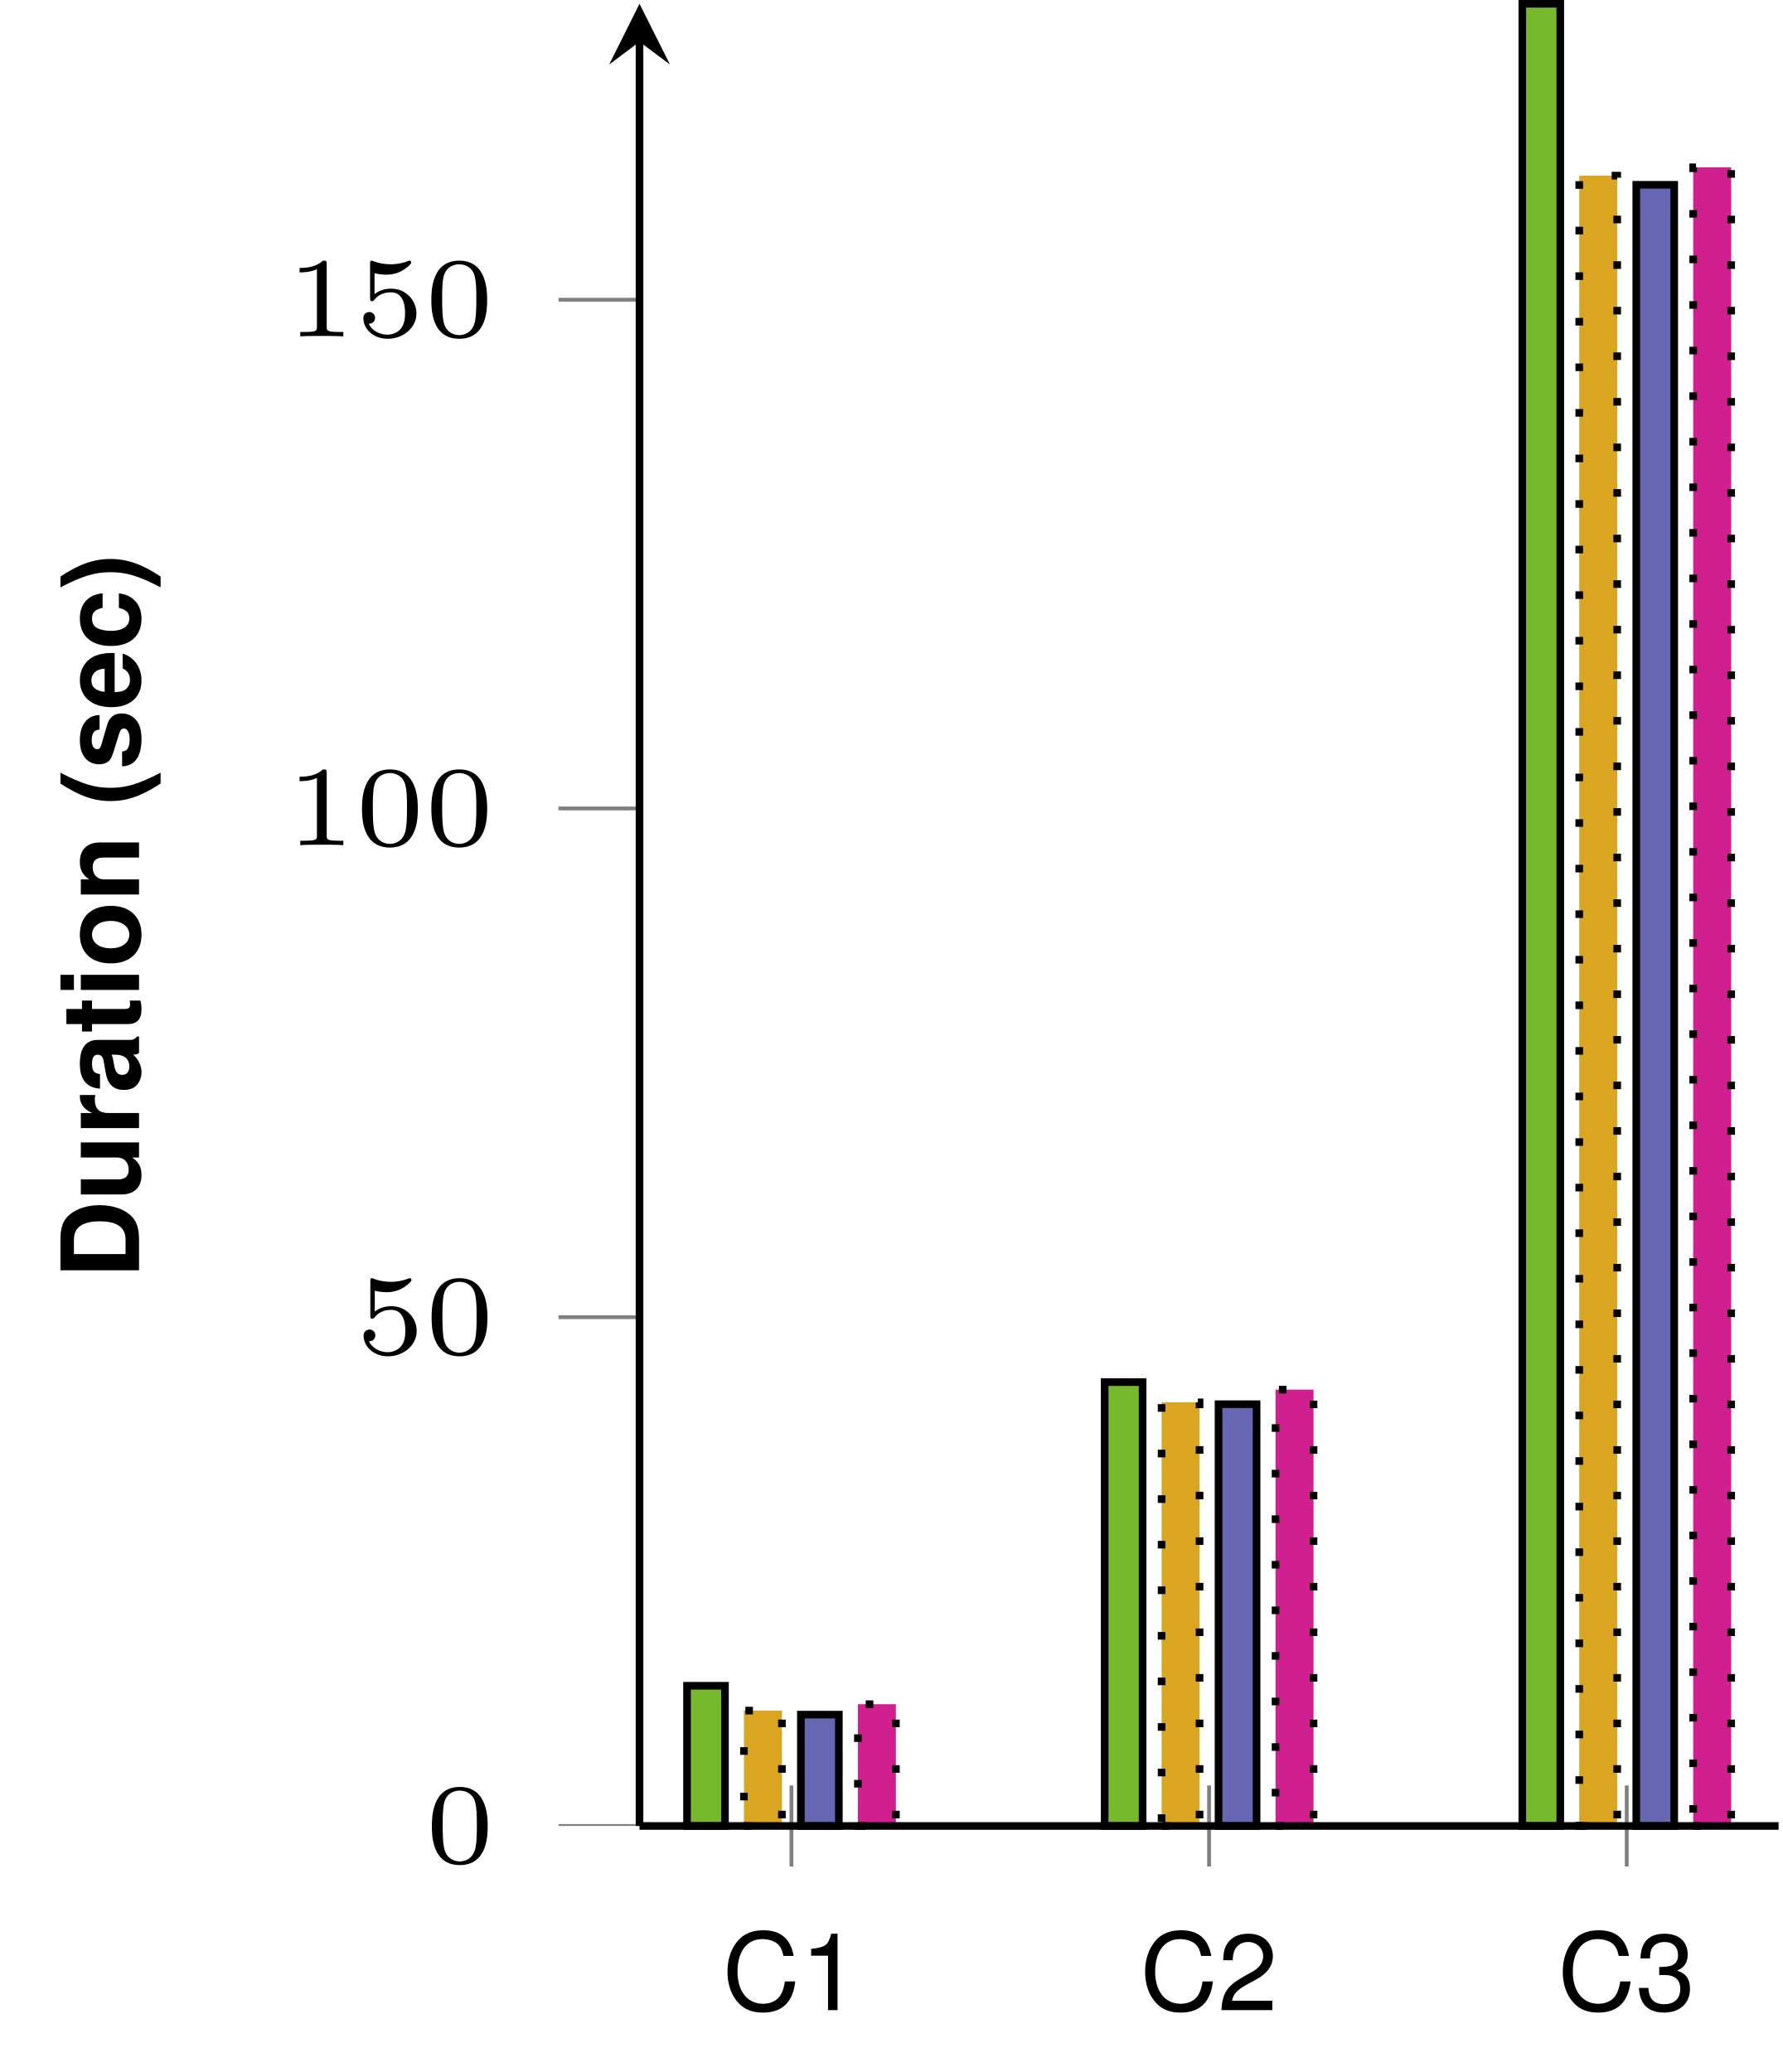
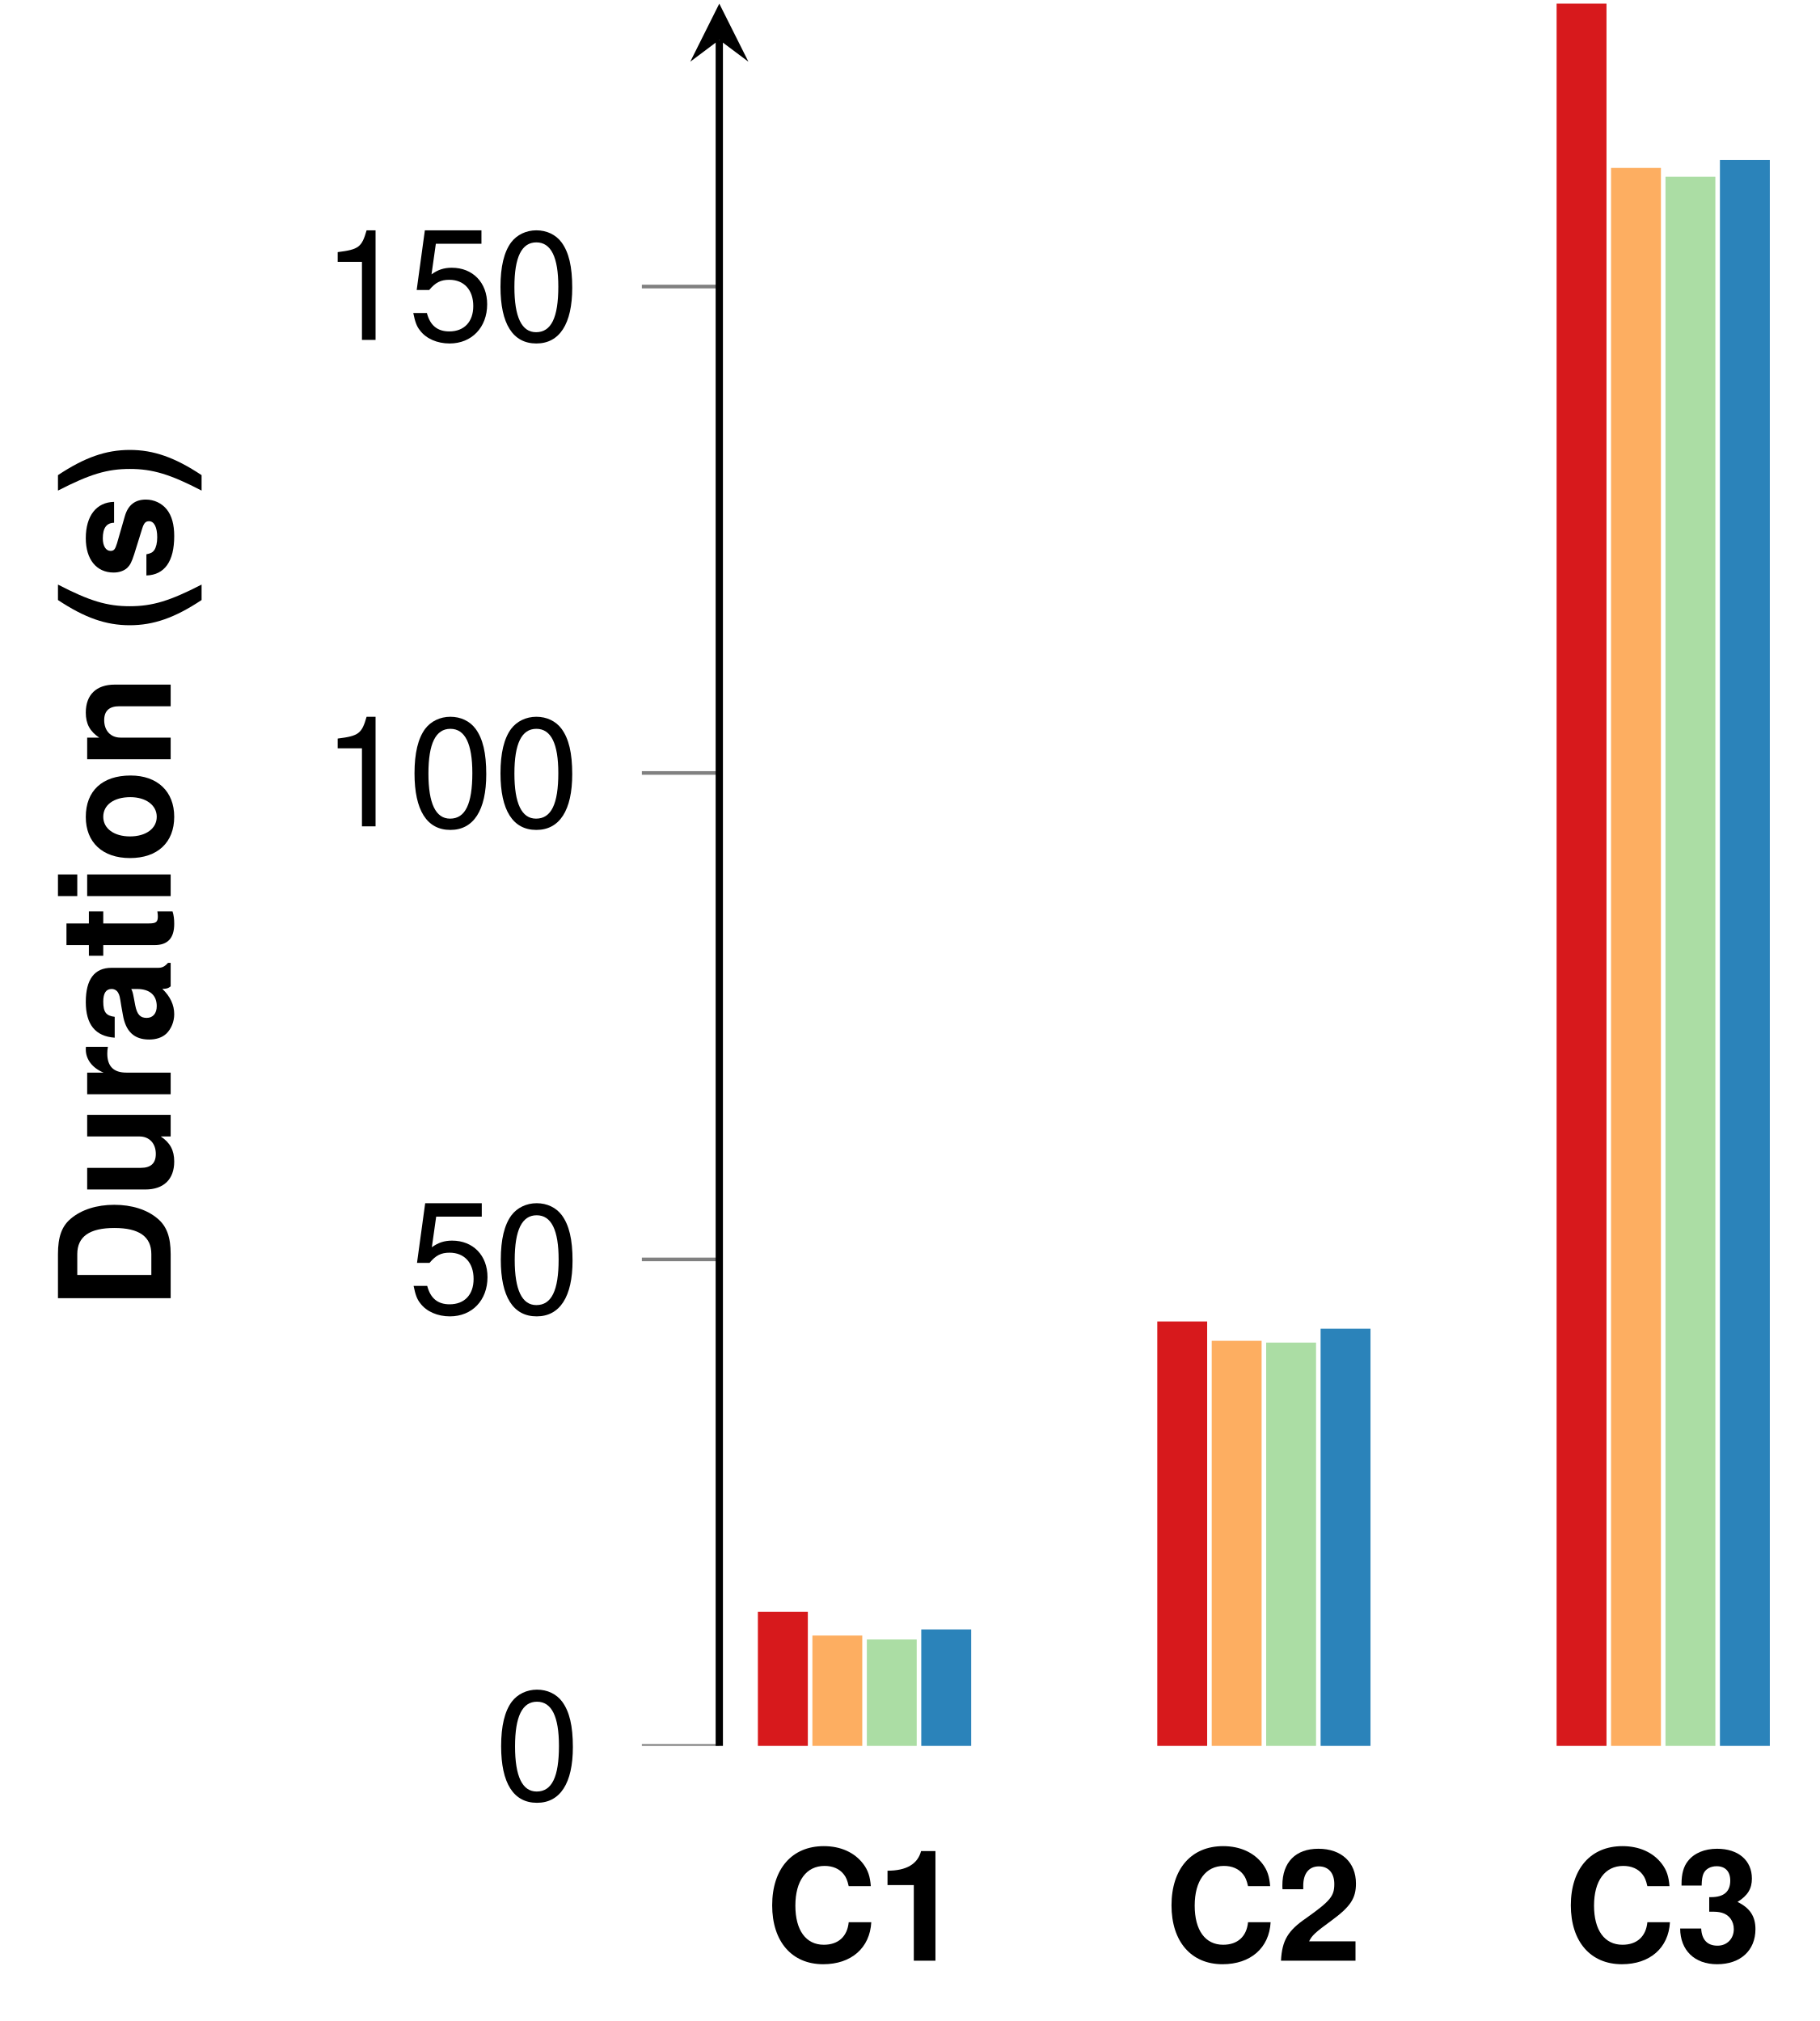
- <svg xmlns="http://www.w3.org/2000/svg" xmlns:xlink="http://www.w3.org/1999/xlink" height="108.754pt" version="1.1" viewBox="0 -108.754 93.54 108.754" width="93.54pt">
+ <svg xmlns="http://www.w3.org/2000/svg" xmlns:xlink="http://www.w3.org/1999/xlink" height="110.945pt" version="1.1" viewBox="0 -110.945 99.886 110.945" width="99.886pt">
  <defs>
-     <clipPath id="clip1">
-       <path d="M33.562 128.836H93.34V-250.305H33.562" />
+     <clipPath id="clip2">
+       <path d="M-102.254 -15.102V-110.746H240.996V-15.102" />
    </clipPath>
-     <clipPath id="clip2">
-       <path d="M-108.172 -12.914V-108.555H235.078V-12.914" />
-     </clipPath>
-     <path d="M1.148 -4.124C0.498 -3.146 0.226 -2.365 0.226 -1.499C0.226 -0.628 0.498 0.153 1.148 1.131H1.714C1.115 -0.034 0.922 -0.668 0.922 -1.499C0.922 -2.325 1.115 -2.97 1.714 -4.124H1.148Z" id="g1-40" />
-     <path d="M0.69 1.131C1.341 0.153 1.612 -0.628 1.612 -1.494C1.612 -2.365 1.341 -3.146 0.69 -4.124H0.124C0.724 -2.959 0.917 -2.325 0.917 -1.494C0.917 -0.668 0.724 -0.023 0.124 1.131H0.69Z" id="g1-41" />
-     <path d="M0.436 0H2.048C2.676 0 3.072 -0.147 3.349 -0.481C3.677 -0.866 3.853 -1.426 3.853 -2.065C3.853 -2.699 3.677 -3.259 3.349 -3.649C3.072 -3.983 2.682 -4.124 2.048 -4.124H0.436V0ZM1.284 -0.707V-3.417H2.048C2.687 -3.417 3.004 -2.97 3.004 -2.059C3.004 -1.154 2.687 -0.707 2.048 -0.707H1.284Z" id="g1-68" />
-     <path d="M2.965 -0.096C2.823 -0.226 2.783 -0.311 2.783 -0.47V-2.167C2.783 -2.789 2.359 -3.106 1.533 -3.106S0.277 -2.755 0.226 -2.048H0.99C1.03 -2.365 1.16 -2.467 1.55 -2.467C1.856 -2.467 2.008 -2.365 2.008 -2.161C2.008 -2.059 1.957 -1.969 1.873 -1.924C1.765 -1.867 1.765 -1.867 1.375 -1.805L1.058 -1.748C0.453 -1.646 0.158 -1.335 0.158 -0.786C0.158 -0.526 0.232 -0.311 0.373 -0.158C0.549 0.023 0.815 0.13 1.086 0.13C1.426 0.13 1.737 -0.017 2.014 -0.306C2.014 -0.147 2.031 -0.091 2.105 0H2.965V-0.096ZM2.008 -1.228C2.008 -0.769 1.782 -0.509 1.38 -0.509C1.115 -0.509 0.95 -0.651 0.95 -0.877C0.95 -1.115 1.075 -1.228 1.403 -1.296L1.675 -1.346C1.884 -1.386 1.918 -1.397 2.008 -1.443V-1.228Z" id="g1-97" />
-     <path d="M2.953 -1.912C2.897 -2.659 2.399 -3.106 1.635 -3.106C0.724 -3.106 0.192 -2.506 0.192 -1.465C0.192 -0.458 0.718 0.13 1.624 0.13C2.365 0.13 2.88 -0.328 2.953 -1.058H2.195C2.093 -0.662 1.935 -0.509 1.629 -0.509C1.228 -0.509 0.984 -0.871 0.984 -1.465C0.984 -1.754 1.041 -2.025 1.137 -2.206C1.228 -2.376 1.403 -2.467 1.629 -2.467C1.952 -2.467 2.105 -2.314 2.195 -1.912H2.953Z" id="g1-99" />
-     <path d="M2.965 -1.279C2.97 -1.346 2.97 -1.375 2.97 -1.414C2.97 -1.72 2.925 -2.003 2.851 -2.218C2.648 -2.772 2.155 -3.106 1.539 -3.106C0.662 -3.106 0.124 -2.472 0.124 -1.448C0.124 -0.47 0.656 0.13 1.522 0.13C2.206 0.13 2.761 -0.26 2.936 -0.86H2.155C2.059 -0.617 1.839 -0.475 1.55 -0.475C1.324 -0.475 1.143 -0.571 1.03 -0.741C0.956 -0.854 0.928 -0.99 0.917 -1.279H2.965ZM0.928 -1.805C0.979 -2.269 1.177 -2.501 1.528 -2.501C1.726 -2.501 1.907 -2.404 2.02 -2.246C2.093 -2.133 2.127 -2.014 2.144 -1.805H0.928Z" id="g1-101" />
-     <path d="M1.171 -3.055H0.379V0H1.171V-3.055ZM1.171 -4.124H0.379V-3.417H1.171V-4.124Z" id="g1-105" />
-     <path d="M0.356 -3.055V0H1.148V-1.833C1.148 -2.195 1.403 -2.433 1.788 -2.433C2.127 -2.433 2.297 -2.246 2.297 -1.884V0H3.089V-2.048C3.089 -2.721 2.716 -3.106 2.065 -3.106C1.652 -3.106 1.375 -2.953 1.148 -2.614V-3.055H0.356Z" id="g1-110" />
-     <path d="M1.703 -3.106C0.769 -3.106 0.198 -2.489 0.198 -1.488C0.198 -0.481 0.769 0.13 1.709 0.13C2.636 0.13 3.219 -0.487 3.219 -1.465C3.219 -2.501 2.659 -3.106 1.703 -3.106ZM1.709 -2.467C2.144 -2.467 2.427 -2.076 2.427 -1.477C2.427 -0.905 2.133 -0.509 1.709 -0.509C1.279 -0.509 0.99 -0.905 0.99 -1.488S1.279 -2.467 1.709 -2.467Z" id="g1-111" />
-     <path d="M0.356 -3.055V0H1.148V-1.624C1.148 -2.088 1.38 -2.32 1.844 -2.32C1.929 -2.32 1.986 -2.314 2.093 -2.297V-3.1C2.048 -3.106 2.02 -3.106 1.997 -3.106C1.635 -3.106 1.318 -2.868 1.148 -2.455V-3.055H0.356Z" id="g1-114" />
-     <path d="M2.857 -2.071C2.846 -2.716 2.348 -3.106 1.528 -3.106C0.752 -3.106 0.272 -2.716 0.272 -2.088C0.272 -1.884 0.334 -1.709 0.441 -1.59C0.549 -1.482 0.645 -1.431 0.939 -1.335L1.884 -1.041C2.082 -0.979 2.15 -0.917 2.15 -0.792C2.15 -0.605 1.929 -0.492 1.561 -0.492C1.358 -0.492 1.194 -0.532 1.092 -0.6C1.007 -0.662 0.973 -0.724 0.939 -0.888H0.164C0.187 -0.221 0.679 0.13 1.607 0.13C2.031 0.13 2.354 0.04 2.58 -0.141S2.942 -0.605 2.942 -0.905C2.942 -1.301 2.744 -1.556 2.342 -1.675L1.341 -1.963C1.12 -2.031 1.064 -2.076 1.064 -2.201C1.064 -2.37 1.245 -2.484 1.522 -2.484C1.901 -2.484 2.088 -2.348 2.093 -2.071H2.857Z" id="g1-115" />
-     <path d="M1.703 -2.993H1.262V-3.813H0.47V-2.993H0.079V-2.467H0.47V-0.588C0.47 -0.107 0.724 0.13 1.245 0.13C1.42 0.13 1.561 0.113 1.703 0.068V-0.487C1.624 -0.475 1.578 -0.47 1.522 -0.47C1.313 -0.47 1.262 -0.532 1.262 -0.803V-2.467H1.703V-2.993Z" id="g1-116" />
-     <path d="M3.061 0V-3.055H2.269V-1.143C2.269 -0.781 2.014 -0.543 1.629 -0.543C1.29 -0.543 1.12 -0.724 1.12 -1.092V-3.055H0.328V-0.928C0.328 -0.255 0.702 0.13 1.352 0.13C1.765 0.13 2.042 -0.023 2.269 -0.362V0H3.061Z" id="g1-117" />
-     <path d="M3.288 -1.907C3.288 -2.343 3.288 -3.975 1.823 -3.975S0.359 -2.343 0.359 -1.907C0.359 -1.476 0.359 0.126 1.823 0.126S3.288 -1.476 3.288 -1.907ZM1.823 -0.066C1.572 -0.066 1.166 -0.185 1.022 -0.681C0.927 -1.028 0.927 -1.614 0.927 -1.985C0.927 -2.385 0.927 -2.845 1.01 -3.168C1.16 -3.706 1.614 -3.784 1.823 -3.784C2.098 -3.784 2.493 -3.652 2.624 -3.198C2.714 -2.881 2.72 -2.445 2.72 -1.985C2.72 -1.602 2.72 -0.998 2.618 -0.664C2.451 -0.143 2.02 -0.066 1.823 -0.066Z" id="g2-48" />
-     <path d="M2.146 -3.796C2.146 -3.975 2.122 -3.975 1.943 -3.975C1.548 -3.593 0.938 -3.593 0.723 -3.593V-3.359C0.879 -3.359 1.273 -3.359 1.632 -3.527V-0.508C1.632 -0.311 1.632 -0.233 1.016 -0.233H0.759V0C1.088 -0.024 1.554 -0.024 1.889 -0.024S2.69 -0.024 3.019 0V-0.233H2.762C2.146 -0.233 2.146 -0.311 2.146 -0.508V-3.796Z" id="g2-49" />
-     <path d="M1.016 -3.318C1.213 -3.264 1.423 -3.24 1.626 -3.24C1.757 -3.24 2.092 -3.24 2.469 -3.449C2.57 -3.509 2.941 -3.754 2.941 -3.879C2.941 -3.957 2.881 -3.975 2.857 -3.975C2.839 -3.975 2.833 -3.975 2.768 -3.951C2.552 -3.868 2.248 -3.784 1.859 -3.784C1.566 -3.784 1.243 -3.838 0.974 -3.939C0.915 -3.963 0.891 -3.975 0.867 -3.975C0.783 -3.975 0.783 -3.909 0.783 -3.814V-2.02C0.783 -1.919 0.783 -1.847 0.891 -1.847C0.944 -1.847 0.962 -1.871 1.004 -1.919C1.154 -2.11 1.417 -2.313 1.883 -2.313C2.618 -2.313 2.618 -1.417 2.618 -1.225C2.618 -0.992 2.6 -0.658 2.403 -0.412C2.218 -0.185 1.943 -0.09 1.686 -0.09C1.273 -0.09 0.861 -0.317 0.717 -0.664C1.01 -0.669 1.046 -0.903 1.046 -0.974C1.046 -1.136 0.921 -1.279 0.735 -1.279C0.681 -1.279 0.43 -1.249 0.43 -0.95C0.43 -0.4 0.95 0.126 1.704 0.126C2.523 0.126 3.216 -0.454 3.216 -1.201C3.216 -1.883 2.666 -2.505 1.895 -2.505C1.506 -2.505 1.207 -2.379 1.016 -2.218V-3.318Z" id="g2-53" />
-     <path d="M1.465 -2.857V0H1.963V-4.011H1.635C1.46 -3.394 1.346 -3.31 0.577 -3.213V-2.857H1.465Z" id="g4-49" />
-     <path d="M2.863 -0.492H0.752C0.803 -0.82 0.984 -1.03 1.477 -1.318L2.042 -1.624C2.602 -1.929 2.891 -2.342 2.891 -2.834C2.891 -3.168 2.755 -3.479 2.518 -3.694S1.986 -4.011 1.607 -4.011C1.098 -4.011 0.718 -3.83 0.498 -3.491C0.356 -3.276 0.294 -3.027 0.283 -2.619H0.781C0.798 -2.891 0.832 -3.055 0.9 -3.185C1.03 -3.428 1.29 -3.576 1.59 -3.576C2.042 -3.576 2.382 -3.253 2.382 -2.823C2.382 -2.506 2.195 -2.235 1.839 -2.031L1.318 -1.737C0.481 -1.262 0.238 -0.883 0.192 0H2.863V-0.492Z" id="g4-50" />
-     <path d="M1.25 -1.839H1.313L1.522 -1.844C2.071 -1.844 2.354 -1.595 2.354 -1.115C2.354 -0.611 2.042 -0.311 1.522 -0.311C0.979 -0.311 0.713 -0.583 0.679 -1.165H0.181C0.204 -0.843 0.26 -0.634 0.356 -0.453C0.56 -0.068 0.956 0.13 1.505 0.13C2.331 0.13 2.863 -0.362 2.863 -1.12C2.863 -1.629 2.665 -1.912 2.184 -2.076C2.557 -2.223 2.744 -2.506 2.744 -2.908C2.744 -3.598 2.286 -4.011 1.522 -4.011C0.713 -4.011 0.283 -3.57 0.266 -2.716H0.764C0.769 -2.959 0.792 -3.095 0.854 -3.219C0.967 -3.44 1.216 -3.576 1.528 -3.576C1.969 -3.576 2.235 -3.315 2.235 -2.891C2.235 -2.608 2.133 -2.438 1.912 -2.348C1.776 -2.291 1.601 -2.269 1.25 -2.263V-1.839Z" id="g4-51" />
-     <path d="M3.745 -2.846C3.581 -3.751 3.061 -4.192 2.155 -4.192C1.601 -4.192 1.154 -4.017 0.849 -3.677C0.475 -3.27 0.272 -2.682 0.272 -2.014C0.272 -1.335 0.481 -0.752 0.871 -0.351C1.188 -0.023 1.595 0.13 2.133 0.13C3.14 0.13 3.706 -0.413 3.83 -1.505H3.287C3.242 -1.222 3.185 -1.03 3.1 -0.866C2.931 -0.526 2.58 -0.334 2.139 -0.334C1.318 -0.334 0.798 -0.99 0.798 -2.02C0.798 -3.078 1.296 -3.728 2.093 -3.728C2.427 -3.728 2.738 -3.626 2.908 -3.468C3.061 -3.327 3.146 -3.151 3.208 -2.846H3.745Z" id="g4-67" />
+     <path d="M1.723 -6.186C0.747 -4.718 0.339 -3.547 0.339 -2.249C0.339 -0.942 0.747 0.229 1.723 1.697H2.571C1.672 -0.051 1.383 -1.001 1.383 -2.249C1.383 -3.488 1.672 -4.455 2.571 -6.186H1.723Z" id="g1-40" />
+     <path d="M1.035 1.697C2.011 0.229 2.419 -0.942 2.419 -2.24C2.419 -3.547 2.011 -4.718 1.035 -6.186H0.187C1.086 -4.438 1.375 -3.488 1.375 -2.24C1.375 -1.001 1.086 -0.034 0.187 1.697H1.035Z" id="g1-41" />
+     <path d="M2.02 -4.15V0H3.208V-6.017H2.419C2.232 -5.304 1.612 -4.939 0.577 -4.939V-4.15H2.02Z" id="g1-49" />
+     <path d="M4.345 -1.061H1.799C1.952 -1.383 2.139 -1.553 3.021 -2.198C4.065 -2.962 4.37 -3.42 4.37 -4.235C4.37 -5.397 3.573 -6.144 2.308 -6.144C1.061 -6.144 0.331 -5.406 0.331 -4.133C0.331 -4.082 0.331 -4.014 0.339 -3.921H1.477V-4.116C1.477 -4.786 1.791 -5.177 2.334 -5.177C2.86 -5.177 3.182 -4.812 3.182 -4.209C3.182 -3.547 2.97 -3.284 1.646 -2.342C0.628 -1.646 0.314 -1.112 0.255 0H4.345V-1.061Z" id="g1-50" />
+     <path d="M1.842 -2.69C2.257 -2.69 2.334 -2.682 2.537 -2.631C2.936 -2.52 3.191 -2.172 3.191 -1.731C3.191 -1.205 2.817 -0.823 2.3 -0.823C1.74 -0.823 1.434 -1.146 1.4 -1.765H0.246C0.255 -0.56 1.044 0.195 2.274 0.195C3.556 0.195 4.379 -0.56 4.379 -1.731C4.379 -2.436 4.073 -2.894 3.394 -3.225C3.955 -3.573 4.184 -3.955 4.184 -4.506C4.184 -5.508 3.437 -6.144 2.274 -6.144C1.587 -6.144 1.01 -5.906 0.67 -5.465C0.433 -5.168 0.322 -4.761 0.322 -4.226V-4.124H1.426C1.434 -4.447 1.46 -4.608 1.519 -4.761C1.629 -5.024 1.901 -5.185 2.249 -5.185C2.724 -5.185 2.996 -4.897 2.996 -4.396C2.996 -3.793 2.648 -3.488 1.943 -3.488H1.842V-2.69Z" id="g1-51" />
+     <path d="M5.788 -4.09C5.745 -4.625 5.635 -4.964 5.372 -5.312C4.897 -5.94 4.133 -6.288 3.208 -6.288C1.46 -6.288 0.373 -5.041 0.373 -3.038C0.373 -1.052 1.451 0.195 3.174 0.195C4.71 0.195 5.737 -0.696 5.813 -2.113H4.574C4.498 -1.324 3.997 -0.874 3.208 -0.874C2.223 -0.874 1.646 -1.672 1.646 -3.021C1.646 -4.387 2.249 -5.202 3.25 -5.202C3.692 -5.202 4.056 -5.049 4.294 -4.752C4.43 -4.583 4.498 -4.421 4.574 -4.09H5.788Z" id="g1-67" />
+     <path d="M0.653 0H3.072C4.014 0 4.608 -0.221 5.024 -0.721C5.516 -1.298 5.779 -2.139 5.779 -3.097C5.779 -4.048 5.516 -4.888 5.024 -5.474C4.608 -5.974 4.022 -6.186 3.072 -6.186H0.653V0ZM1.926 -1.061V-5.126H3.072C4.031 -5.126 4.506 -4.455 4.506 -3.089C4.506 -1.731 4.031 -1.061 3.072 -1.061H1.926Z" id="g1-68" />
+     <path d="M4.447 -0.144C4.235 -0.339 4.175 -0.467 4.175 -0.704V-3.25C4.175 -4.184 3.539 -4.659 2.3 -4.659S0.416 -4.133 0.339 -3.072H1.485C1.544 -3.547 1.74 -3.7 2.325 -3.7C2.783 -3.7 3.013 -3.547 3.013 -3.242C3.013 -3.089 2.936 -2.953 2.809 -2.885C2.648 -2.8 2.648 -2.8 2.062 -2.707L1.587 -2.622C0.679 -2.469 0.238 -2.003 0.238 -1.18C0.238 -0.789 0.348 -0.467 0.56 -0.238C0.823 0.034 1.222 0.195 1.629 0.195C2.139 0.195 2.605 -0.025 3.021 -0.458C3.021 -0.221 3.047 -0.136 3.157 0H4.447V-0.144ZM3.013 -1.842C3.013 -1.154 2.673 -0.764 2.071 -0.764C1.672 -0.764 1.426 -0.976 1.426 -1.315C1.426 -1.672 1.612 -1.842 2.105 -1.943L2.512 -2.02C2.826 -2.079 2.877 -2.096 3.013 -2.164V-1.842Z" id="g1-97" />
+     <path d="M1.757 -4.583H0.569V0H1.757V-4.583ZM1.757 -6.186H0.569V-5.126H1.757V-6.186Z" id="g1-105" />
+     <path d="M0.535 -4.583V0H1.723V-2.75C1.723 -3.293 2.105 -3.649 2.682 -3.649C3.191 -3.649 3.445 -3.369 3.445 -2.826V0H4.633V-3.072C4.633 -4.082 4.073 -4.659 3.097 -4.659C2.478 -4.659 2.062 -4.43 1.723 -3.921V-4.583H0.535Z" id="g1-110" />
+     <path d="M2.554 -4.659C1.154 -4.659 0.297 -3.734 0.297 -2.232C0.297 -0.721 1.154 0.195 2.563 0.195C3.955 0.195 4.829 -0.73 4.829 -2.198C4.829 -3.751 3.989 -4.659 2.554 -4.659ZM2.563 -3.7C3.216 -3.7 3.641 -3.114 3.641 -2.215C3.641 -1.358 3.199 -0.764 2.563 -0.764C1.918 -0.764 1.485 -1.358 1.485 -2.232S1.918 -3.7 2.563 -3.7Z" id="g1-111" />
+     <path d="M0.535 -4.583V0H1.723V-2.436C1.723 -3.131 2.071 -3.479 2.767 -3.479C2.894 -3.479 2.979 -3.471 3.14 -3.445V-4.65C3.072 -4.659 3.03 -4.659 2.996 -4.659C2.453 -4.659 1.977 -4.303 1.723 -3.683V-4.583H0.535Z" id="g1-114" />
+     <path d="M4.286 -3.106C4.269 -4.073 3.522 -4.659 2.291 -4.659C1.129 -4.659 0.407 -4.073 0.407 -3.131C0.407 -2.826 0.501 -2.563 0.662 -2.385C0.823 -2.223 0.967 -2.147 1.409 -2.003L2.826 -1.561C3.123 -1.468 3.225 -1.375 3.225 -1.188C3.225 -0.908 2.894 -0.738 2.342 -0.738C2.037 -0.738 1.791 -0.798 1.638 -0.9C1.511 -0.993 1.46 -1.086 1.409 -1.332H0.246C0.28 -0.331 1.018 0.195 2.41 0.195C3.047 0.195 3.53 0.059 3.87 -0.212S4.413 -0.908 4.413 -1.358C4.413 -1.952 4.116 -2.334 3.513 -2.512L2.011 -2.945C1.68 -3.047 1.595 -3.114 1.595 -3.301C1.595 -3.556 1.867 -3.725 2.283 -3.725C2.851 -3.725 3.131 -3.522 3.14 -3.106H4.286Z" id="g1-115" />
+     <path d="M2.554 -4.489H1.892V-5.72H0.704V-4.489H0.119V-3.7H0.704V-0.883C0.704 -0.161 1.086 0.195 1.867 0.195C2.13 0.195 2.342 0.17 2.554 0.102V-0.73C2.436 -0.713 2.368 -0.704 2.283 -0.704C1.969 -0.704 1.892 -0.798 1.892 -1.205V-3.7H2.554V-4.489Z" id="g1-116" />
+     <path d="M4.591 0V-4.583H3.403V-1.714C3.403 -1.171 3.021 -0.815 2.444 -0.815C1.935 -0.815 1.68 -1.086 1.68 -1.638V-4.583H0.492V-1.392C0.492 -0.382 1.052 0.195 2.028 0.195C2.648 0.195 3.064 -0.034 3.403 -0.543V0H4.591Z" id="g1-117" />
+     <path d="M2.334 -6.017C1.774 -6.017 1.264 -5.771 0.95 -5.355C0.56 -4.829 0.365 -4.022 0.365 -2.911C0.365 -0.883 1.044 0.195 2.334 0.195C3.607 0.195 4.303 -0.883 4.303 -2.86C4.303 -4.031 4.116 -4.812 3.717 -5.355C3.403 -5.779 2.902 -6.017 2.334 -6.017ZM2.334 -5.355C3.14 -5.355 3.539 -4.54 3.539 -2.928C3.539 -1.222 3.148 -0.424 2.317 -0.424C1.528 -0.424 1.129 -1.256 1.129 -2.902S1.528 -5.355 2.334 -5.355Z" id="g3-48" />
+     <path d="M2.198 -4.286V0H2.945V-6.017H2.453C2.189 -5.092 2.02 -4.964 0.866 -4.82V-4.286H2.198Z" id="g3-49" />
+     <path d="M4.039 -6.017H0.933L0.484 -2.741H1.171C1.519 -3.157 1.808 -3.301 2.274 -3.301C3.08 -3.301 3.59 -2.75 3.59 -1.858C3.59 -0.993 3.089 -0.467 2.274 -0.467C1.621 -0.467 1.222 -0.798 1.044 -1.477H0.297C0.399 -0.984 0.484 -0.747 0.662 -0.526C1.001 -0.068 1.612 0.195 2.291 0.195C3.505 0.195 4.353 -0.687 4.353 -1.96C4.353 -3.148 3.564 -3.963 2.41 -3.963C1.986 -3.963 1.646 -3.853 1.298 -3.598L1.536 -5.278H4.039V-6.017Z" id="g3-53" />
  </defs>
  <g id="page1">
-     <path d="M36.055 -12.914H38.047V-20.273H36.055ZM57.973 -12.914H59.965V-36.211H57.973ZM79.891 -12.914H81.883V-108.555H79.891Z" fill="#76b92d" />
-     <path d="M36.055 -12.914H38.047V-20.273H36.055ZM57.973 -12.914H59.965V-36.211H57.973ZM79.891 -12.914H81.883V-108.555H79.891Z" fill="none" stroke="#000000" stroke-miterlimit="10.037" stroke-width="0.4" />
-     <path d="M39.043 -12.914H41.035V-18.969H39.043ZM60.961 -12.914H62.953V-35.148H60.961ZM82.879 -12.914H84.871V-99.535H82.879Z" fill="#daa520" />
-     <path d="M39.043 -12.914H41.035V-18.969H39.043ZM60.961 -12.914H62.953V-35.148H60.961ZM82.879 -12.914H84.871V-99.535H82.879Z" fill="none" stroke="#000000" stroke-dasharray="0.399,1.993" stroke-miterlimit="10.037" stroke-width="0.4" />
-     <path d="M42.031 -12.914H44.023V-18.758H42.031ZM63.949 -12.914H65.945V-35.051H63.949ZM85.871 -12.914H87.863V-99.055H85.871Z" fill="#6666b3" />
-     <path d="M42.031 -12.914H44.023V-18.758H42.031ZM63.949 -12.914H65.945V-35.051H63.949ZM85.871 -12.914H87.863V-99.055H85.871Z" fill="none" stroke="#000000" stroke-miterlimit="10.037" stroke-width="0.4" />
-     <path d="M45.023 -12.914H47.016V-19.305H45.023ZM66.941 -12.914H68.934V-35.816H66.941ZM88.859 -12.914H90.852V-99.973H88.859Z" fill="#d02090" />
-     <path d="M45.023 -12.914H47.016V-19.305H45.023ZM66.941 -12.914H68.934V-35.816H66.941ZM88.859 -12.914H90.852V-99.973H88.859Z" fill="none" stroke="#000000" stroke-dasharray="0.399,1.993" stroke-miterlimit="10.037" stroke-width="0.4" />
-     <path clip-path="url(#clip1)" d="M41.535 -10.785V-15.039M63.453 -10.785V-15.039M85.371 -10.785V-15.039" fill="none" stroke="#808080" stroke-miterlimit="10.037" stroke-width="0.2" />
-     <path clip-path="url(#clip2)" d="M29.312 -12.914H33.562M29.312 -39.617H33.562M29.312 -66.32H33.562M29.312 -93.023H33.562" fill="none" stroke="#808080" stroke-miterlimit="10.037" stroke-width="0.2" />
-     <path d="M33.562 -12.914H93.34" fill="none" stroke="#000000" stroke-miterlimit="10.037" stroke-width="0.4" />
-     <path d="M33.562 -12.914V-106.563" fill="none" stroke="#000000" stroke-miterlimit="10.037" stroke-width="0.4" />
-     <path d="M33.562 -108.555L31.969 -105.367L33.562 -106.563L35.16 -105.367" />
-     <g transform="matrix(1 0 0 1 -37.1939 22.5783)">
-       <use x="75.1" xlink:href="#g4-67" y="-25.826" />
-       <use x="79.185" xlink:href="#g4-49" y="-25.826" />
+     <path d="M41.598 -15.102H44.34V-22.465H41.598ZM63.52 -15.102H66.258V-38.402H63.52ZM85.438 -15.102H88.176V-110.746H85.438Z" fill="#d7191c" />
+     <path d="M44.59 -15.102H47.328V-21.16H44.59ZM66.508 -15.102H69.246V-37.34H66.508ZM88.426 -15.102H91.164V-101.727H88.426Z" fill="#fdae61" />
+     <path d="M47.578 -15.102H50.316V-20.945H47.578ZM69.496 -15.102H72.234V-37.242H69.496ZM91.414 -15.102H94.152V-101.242H91.414Z" fill="#abdda4" />
+     <path d="M50.566 -15.102H53.305V-21.496H50.566ZM72.484 -15.102H75.223V-38.004H72.484ZM94.402 -15.102H97.141V-102.16H94.402Z" fill="#2b83ba" />
+     <path clip-path="url(#clip2)" d="M35.23 -15.102H39.48M35.23 -41.809H39.48M35.23 -68.512H39.48M35.23 -95.215H39.48" fill="none" stroke="#808080" stroke-miterlimit="10.037" stroke-width="0.2" />
+     <path d="M39.48 -15.102V-108.754" fill="none" stroke="#000000" stroke-miterlimit="10.037" stroke-width="0.4" />
+     <path d="M39.48 -110.746L37.887 -107.558L39.48 -108.754L41.078 -107.558" />
+     <g transform="matrix(1 0 0 1 -44.9265 26.8956)">
+       <use x="86.936" xlink:href="#g1-67" y="-30.207" />
+       <use x="93.063" xlink:href="#g1-49" y="-30.207" />
    </g>
-     <g transform="matrix(1 0 0 1 -15.2757 22.5783)">
-       <use x="75.1" xlink:href="#g4-67" y="-25.826" />
-       <use x="79.185" xlink:href="#g4-50" y="-25.826" />
+     <g transform="matrix(1 0 0 1 -23.0083 26.8956)">
+       <use x="86.936" xlink:href="#g1-67" y="-30.207" />
+       <use x="93.063" xlink:href="#g1-50" y="-30.207" />
    </g>
-     <g transform="matrix(1 0 0 1 6.6425 22.5783)">
-       <use x="75.1" xlink:href="#g4-67" y="-25.826" />
-       <use x="79.185" xlink:href="#g4-51" y="-25.826" />
+     <g transform="matrix(1 0 0 1 -1.09 26.8956)">
+       <use x="86.936" xlink:href="#g1-67" y="-30.207" />
+       <use x="93.063" xlink:href="#g1-51" y="-30.207" />
    </g>
-     <g transform="matrix(1 0 0 1 -52.7942 14.8394)">
-       <use x="75.1" xlink:href="#g2-48" y="-25.826" />
+     <g transform="matrix(1 0 0 1 -59.7955 18.034)">
+       <use x="86.936" xlink:href="#g3-48" y="-30.207" />
    </g>
-     <g transform="matrix(1 0 0 1 -56.4472 -11.8644)">
-       <use x="75.1" xlink:href="#g2-53" y="-25.826" />
-       <use x="78.739" xlink:href="#g2-48" y="-25.826" />
+     <g transform="matrix(1 0 0 1 -64.5315 -8.6697)">
+       <use x="86.936" xlink:href="#g3-53" y="-30.207" />
+       <use x="91.654" xlink:href="#g3-48" y="-30.207" />
    </g>
-     <g transform="matrix(1 0 0 1 -60.1001 -38.5682)">
-       <use x="75.1" xlink:href="#g2-49" y="-25.826" />
-       <use x="78.739" xlink:href="#g2-48" y="-25.826" />
-       <use x="82.378" xlink:href="#g2-48" y="-25.826" />
+     <g transform="matrix(1 0 0 1 -69.2676 -35.3735)">
+       <use x="86.936" xlink:href="#g3-49" y="-30.207" />
+       <use x="91.654" xlink:href="#g3-48" y="-30.207" />
+       <use x="96.373" xlink:href="#g3-48" y="-30.207" />
    </g>
-     <g transform="matrix(1 0 0 1 -60.1001 -65.272)">
-       <use x="75.1" xlink:href="#g2-49" y="-25.826" />
-       <use x="78.739" xlink:href="#g2-53" y="-25.826" />
-       <use x="82.378" xlink:href="#g2-48" y="-25.826" />
+     <g transform="matrix(1 0 0 1 -69.2676 -62.0773)">
+       <use x="86.936" xlink:href="#g3-49" y="-30.207" />
+       <use x="91.654" xlink:href="#g3-53" y="-30.207" />
+       <use x="96.373" xlink:href="#g3-48" y="-30.207" />
    </g>
-     <g transform="matrix(0 -1 1 0 33.1224 33.4542)">
-       <use x="75.1" xlink:href="#g1-68" y="-25.826" />
-       <use x="79.185" xlink:href="#g1-117" y="-25.826" />
-       <use x="82.641" xlink:href="#g1-114" y="-25.826" />
-       <use x="84.842" xlink:href="#g1-97" y="-25.826" />
-       <use x="87.987" xlink:href="#g1-116" y="-25.826" />
-       <use x="89.871" xlink:href="#g1-105" y="-25.826" />
-       <use x="91.444" xlink:href="#g1-111" y="-25.826" />
-       <use x="94.901" xlink:href="#g1-110" y="-25.826" />
-       <use x="99.936" xlink:href="#g1-40" y="-25.826" />
-       <use x="101.82" xlink:href="#g1-115" y="-25.826" />
-       <use x="104.966" xlink:href="#g1-101" y="-25.826" />
-       <use x="108.111" xlink:href="#g1-99" y="-25.826" />
-       <use x="111.257" xlink:href="#g1-41" y="-25.826" />
+     <g transform="matrix(0 -1 1 0 39.5746 47.9084)">
+       <use x="86.936" xlink:href="#g1-68" y="-30.207" />
+       <use x="93.063" xlink:href="#g1-117" y="-30.207" />
+       <use x="98.248" xlink:href="#g1-114" y="-30.207" />
+       <use x="101.549" xlink:href="#g1-97" y="-30.207" />
+       <use x="106.268" xlink:href="#g1-116" y="-30.207" />
+       <use x="109.093" xlink:href="#g1-105" y="-30.207" />
+       <use x="111.452" xlink:href="#g1-111" y="-30.207" />
+       <use x="116.638" xlink:href="#g1-110" y="-30.207" />
+       <use x="124.191" xlink:href="#g1-40" y="-30.207" />
+       <use x="127.016" xlink:href="#g1-115" y="-30.207" />
+       <use x="131.735" xlink:href="#g1-41" y="-30.207" />
    </g>
  </g>
</svg>
